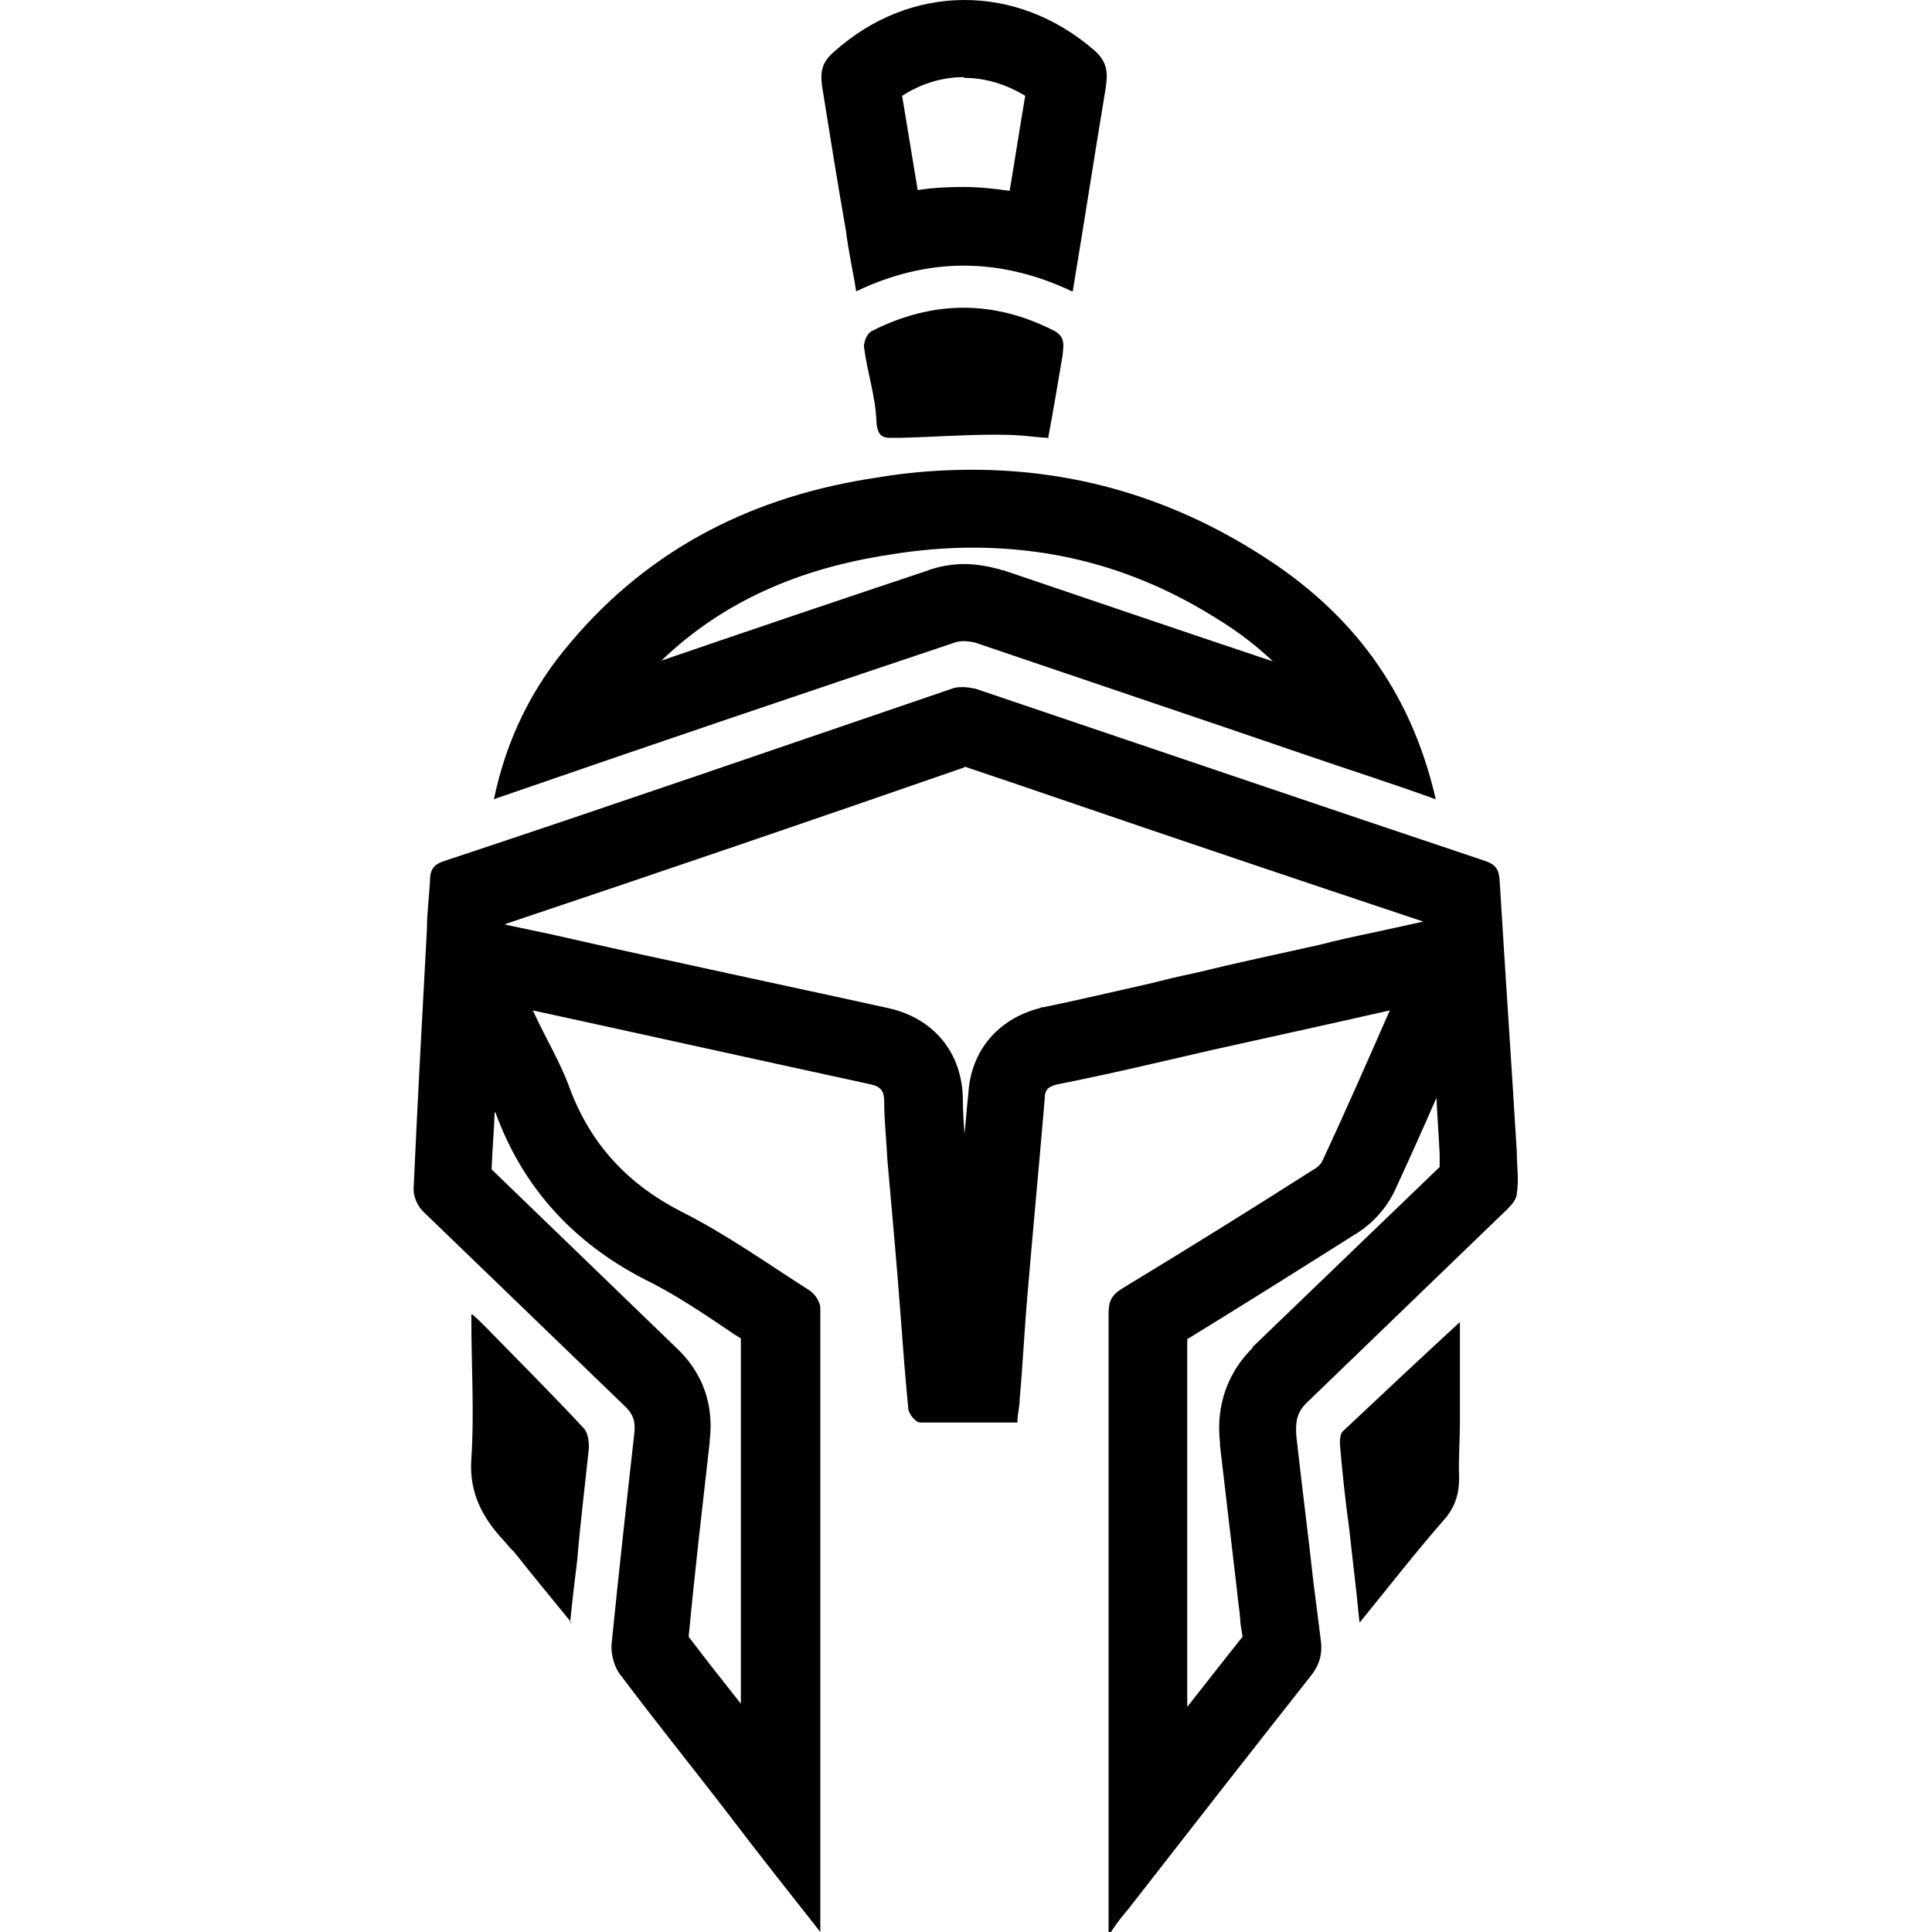
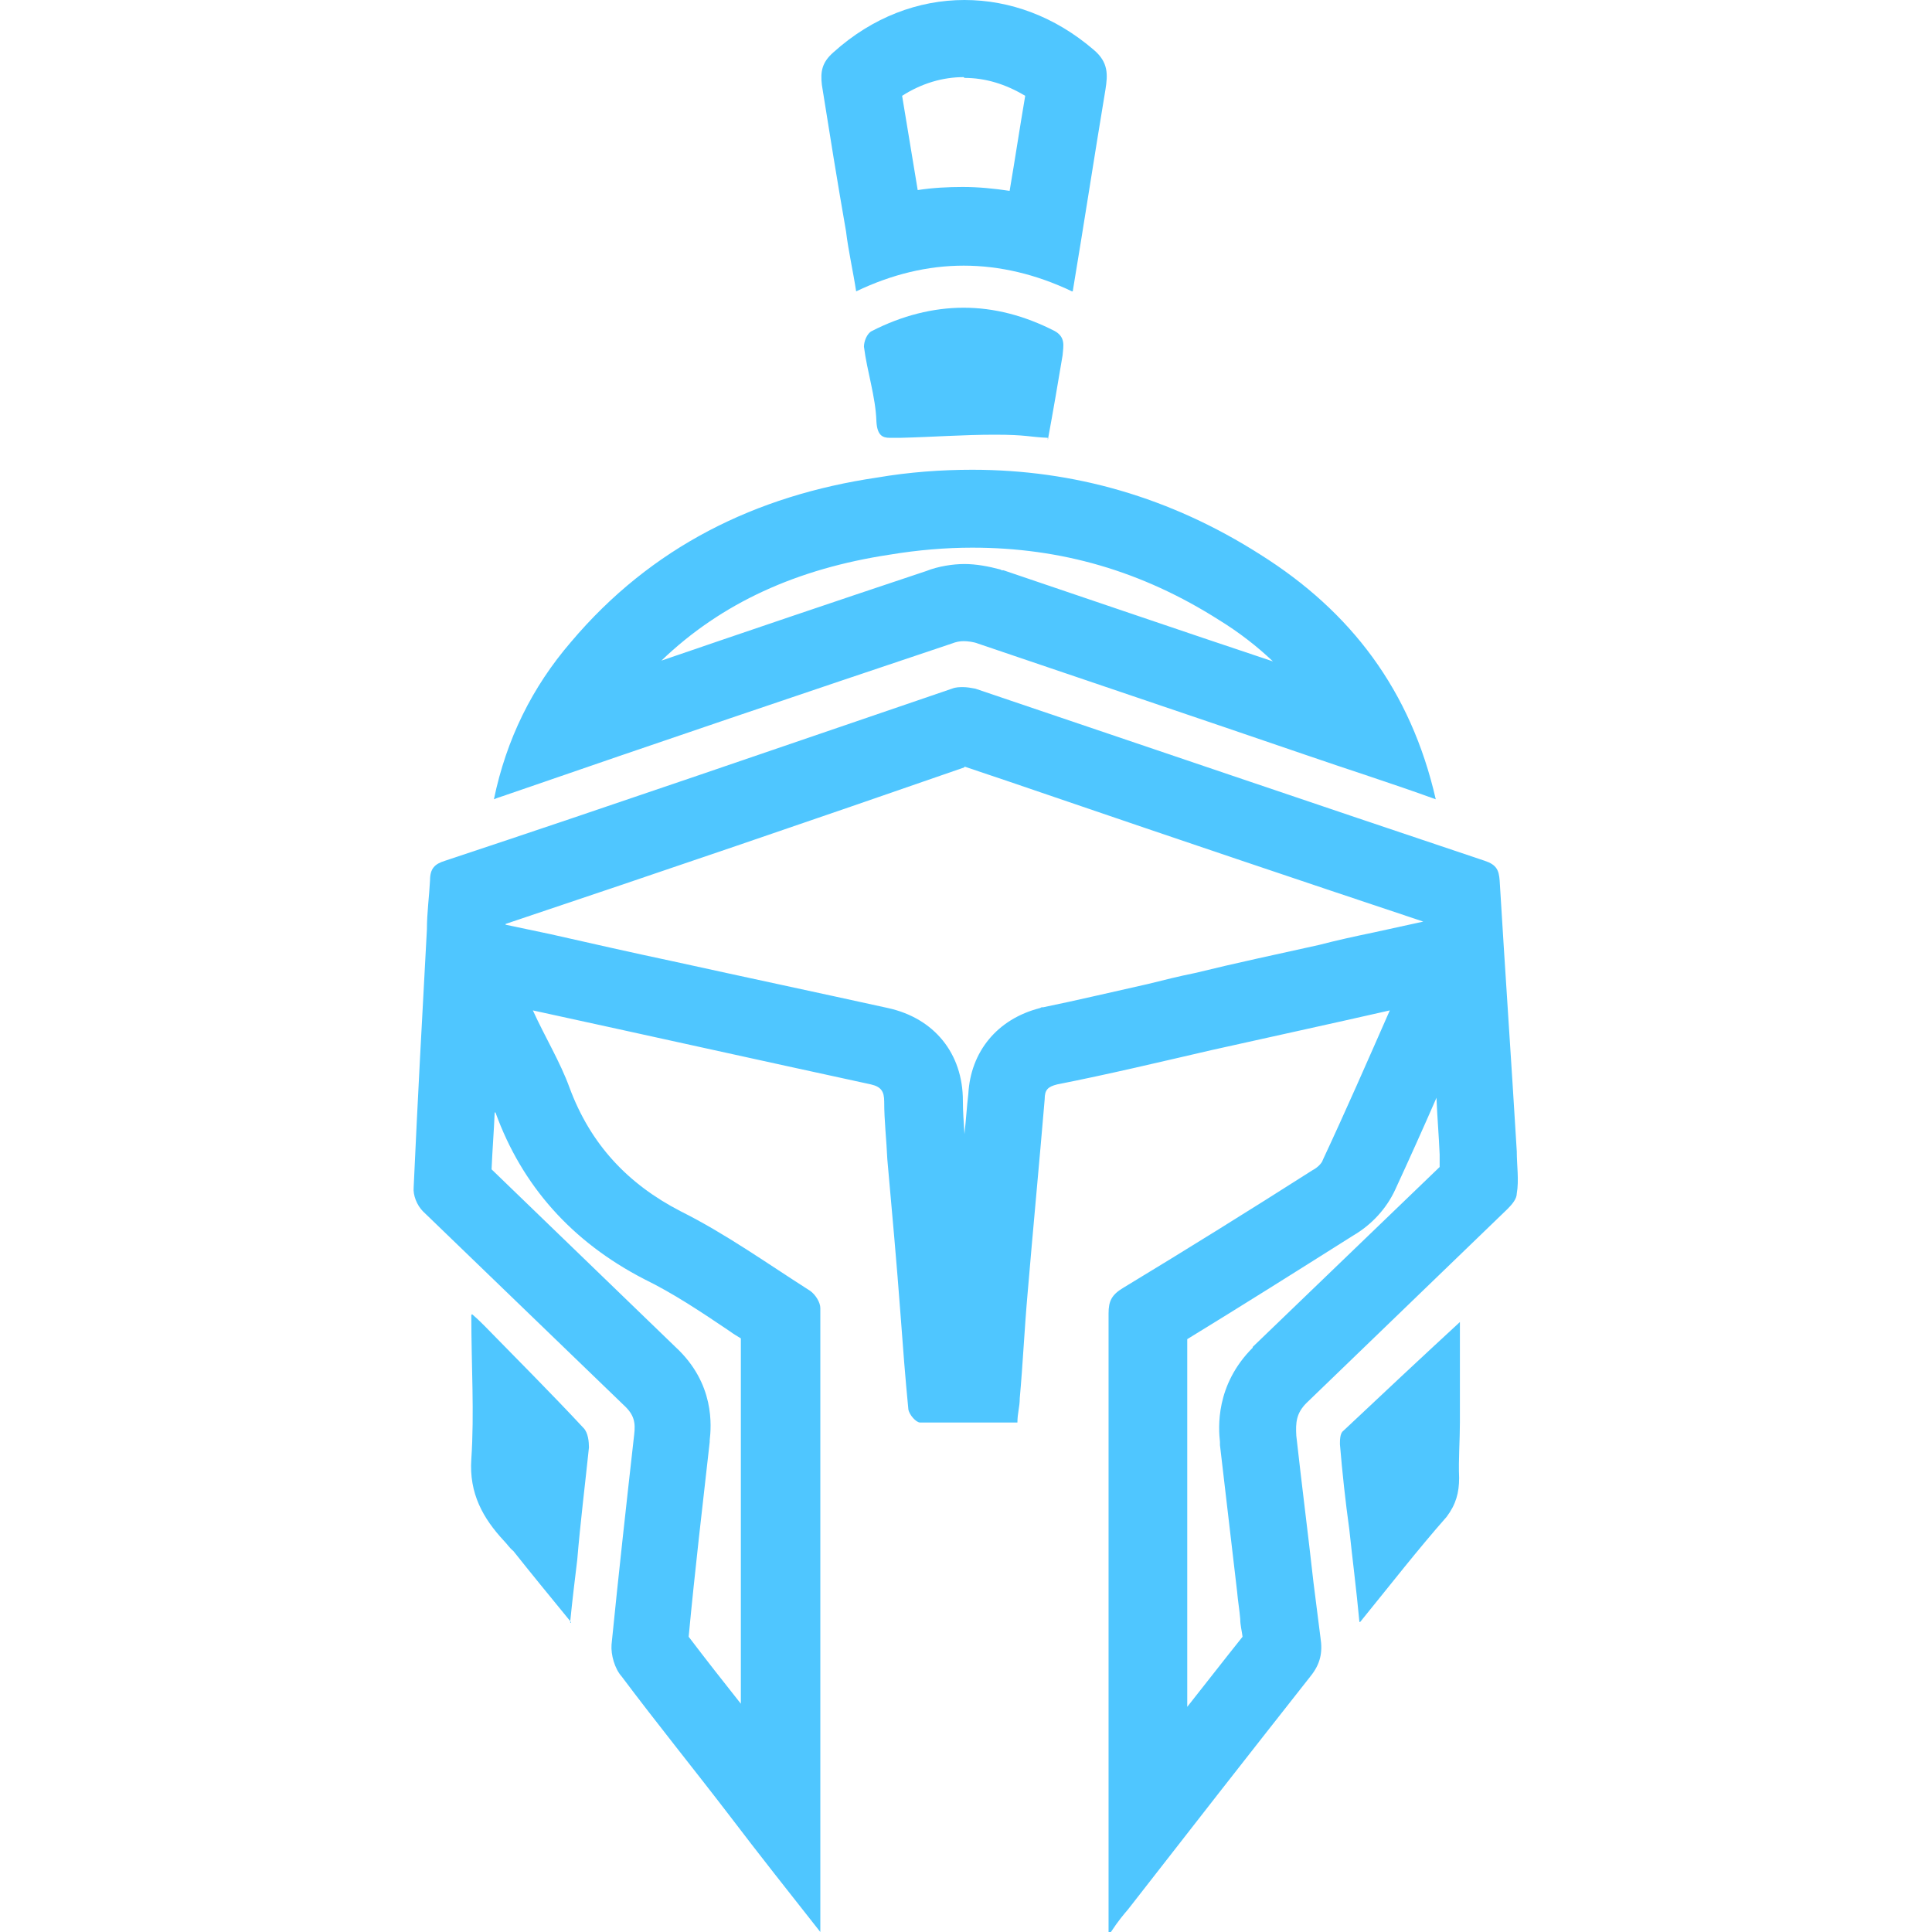
<svg xmlns="http://www.w3.org/2000/svg" id="Layer_1" data-name="Layer 1" version="1.1" viewBox="0 0 248 248">
  <defs>
    <style>
      .cls-1 {
-         fill: #010101;
+         fill: #4fc6ff;
        stroke-width: 0px;
      }
    </style>
  </defs>
  <path class="cls-1" d="M123.8,98.4c3.9,1.3,7.7,2.6,11.5,3.9,15.5,5.3,31.5,10.7,47.4,16l-6.4,1.4c-2.4.5-4.7,1-7,1.6-5.4,1.2-10.6,2.3-15.9,3.6-2,.4-4,.9-6,1.4-4.5,1-9.1,2.1-13.5,3h-.2s-.2.1-.2.1c-5.5,1.4-8.9,5.6-9.2,11-.2,1.7-.3,3.4-.5,5.2,0,0,0,0,0-.1-.1-1.5-.2-2.9-.2-4.2,0-6.1-3.7-10.6-9.6-11.9h0s0,0,0,0c-9.1-2-18.5-4-27.6-6-5.2-1.1-10.5-2.3-15.8-3.5l-5.7-1.2s0,0,0-.1c19.7-6.6,39.6-13.4,58.9-20.1M184.4,141.1c.1,2.4.3,4.7.4,7.1,0,.6,0,1.1,0,1.6l-24,23.1h0c0,0,0,.1,0,.1-4.8,4.8-4.4,10.3-4.2,12.1v.2s0,.2,0,.2l2.2,18.8h0s0,0,0,0c.1,1.2.3,2.3.4,3.5,0,.8.2,1.5.3,2.3-2.4,3-4.8,6.1-7.1,9v-47.2c6.7-4.1,13.7-8.5,21.3-13.3,2.4-1.4,4.3-3.5,5.4-5.9,1.8-3.9,3.6-7.9,5.3-11.8M63.6,142.8h0s0,0,0,0c3.4,9.4,9.8,16.6,19.1,21.4h0s0,0,0,0c3.7,1.8,7.3,4.2,11,6.7.4.3.9.6,1.4.9v46.9c-2.3-2.9-4.5-5.7-6.7-8.6.8-8.5,1.8-17,2.7-25h0c0-.1,0-.2,0-.2.2-1.8.7-7.3-4.4-12l-23.6-22.8c.1-2.4.3-4.9.4-7.3M123.7,88.2c-.5,0-1,0-1.5.2-21.7,7.4-43.4,14.9-65.1,22.1-1.3.4-1.9,1-1.9,2.5-.1,2-.4,4.2-.4,6.3-.6,11.1-1.2,22-1.7,33.1-.1,1,.4,2.3,1.2,3.1,8.6,8.3,17.2,16.6,25.8,24.9,1.3,1.2,1.5,2.2,1.3,3.8-1,8.9-2,17.9-2.9,26.9-.1,1.3.4,3.1,1.3,4.1,4.5,6,9.2,11.8,13.8,17.8,3.8,5,7.6,9.8,11.7,15v-80.1c0-.7-.6-1.7-1.3-2.2-5.5-3.5-10.8-7.3-16.6-10.2-6.8-3.5-11.6-8.6-14.3-15.9-1.2-3.3-3.1-6.4-4.7-9.9,14.7,3.2,29.1,6.4,43.4,9.5,1.3.3,1.7.9,1.7,2.2,0,2.5.3,5,.4,7.4.6,6.7,1.2,13.3,1.7,20,.3,4.1.6,8,1,12.1.1.7,1,1.7,1.5,1.7h12.5c0-1.2.3-2,.3-3.1.4-4.4.6-8.9,1-13.4.7-8.3,1.5-16.7,2.2-25,0-1.2.4-1.6,1.6-1.9,6.6-1.3,13.3-2.9,19.8-4.4,7.6-1.7,15-3.3,22.9-5.1-2.9,6.6-5.7,13-8.6,19.2-.1.4-.7,1-1.3,1.3-8,5.1-16.2,10.2-24.3,15.1-1.5.9-1.9,1.7-1.9,3.3v79.4h.3c1-1.5,1.6-2.2,2.2-2.9,7.7-9.9,15.6-20,23.4-29.9,1.3-1.6,1.6-3.1,1.3-5-.3-2.3-.6-4.8-.9-7.1-.7-6.3-1.5-12.5-2.2-18.8-.1-1.7,0-2.9,1.3-4.2,8.6-8.3,17.2-16.6,25.8-24.9.6-.6,1.2-1.3,1.2-2,.3-1.7,0-3.6,0-5.4-.7-11.6-1.5-23.2-2.2-34.8-.1-1.3-.4-2-1.9-2.5-21.8-7.3-43.5-14.7-65.4-22.1-.5-.1-1.1-.2-1.6-.2h0Z" />
  <path class="cls-1" d="M124.8,70.3c11.4,0,21.8,3,31.7,9.3,2.6,1.6,4.9,3.4,6.9,5.3-6-2-11.9-4-17.8-6-5.6-1.9-11.2-3.8-16.8-5.7h-.2c0,0-.2-.1-.2-.1-1.5-.4-3.1-.7-4.6-.7s-3.4.3-4.9.9c-12.3,4.1-23.5,7.9-34,11.5,7.7-7.4,17.4-11.8,29.3-13.6h0s0,0,0,0c3.6-.6,7.2-.9,10.6-.9M124.8,60.3c-4,0-8.1.3-12.2,1-15.6,2.3-29,8.9-39.3,21.1-5,5.8-8.3,12.5-9.9,20.2.7-.3,1.2-.4,1.7-.6,19.1-6.6,38-13,57.1-19.4.5-.2,1-.3,1.5-.3s1.3.1,1.8.3c14.1,4.8,28.1,9.5,42.1,14.3,5.5,1.9,10.9,3.6,16.7,5.7-3.2-14-10.9-24.1-22.5-31.4-11.6-7.4-24-10.9-37-10.9h0ZM184.4,102.6c0,.1,0,.2,0,.3v-.3s0,0,0,0h0Z" />
  <path class="cls-1" d="M123.8,10h0c2.7,0,5.3.8,7.8,2.3-.7,4.1-1.3,8.1-2,12.2-2-.3-4-.5-6-.5-1.9,0-3.9.1-5.8.4l-2-12.1c2.5-1.6,5.2-2.4,7.9-2.4M123.8,0c-5.9,0-11.8,2.2-16.8,6.7-1.5,1.3-1.7,2.5-1.5,4.2,1,6.3,2,12.5,3.1,18.8.3,2.5.9,5.1,1.3,7.7,4.6-2.2,9.2-3.3,13.8-3.3,4.6,0,9.3,1.1,13.9,3.3h.1c1.5-9,2.8-17.5,4.2-25.9.3-1.9.4-3.5-1.5-5.1C135.4,2.1,129.6,0,123.8,0h0Z" />
  <path class="cls-1" d="M123.7,39.5c-3.9,0-7.9,1-11.8,3-.6.3-1,1.3-1,2,.4,3.2,1.5,6.4,1.6,9.6.1,1.8.8,2.1,1.7,2.1s.9,0,1.4,0c4.1-.1,8-.4,12.1-.4s4.4.3,6.8.4v.3c.7-3.8,1.3-7.3,1.9-10.9.1-1.2.4-2.3-1-3.1-3.9-2-7.8-3-11.7-3h0Z" />
  <path class="cls-1" d="M60.5,168.8c0,6.6.4,12.5,0,18.5-.3,4.4,1.5,7.6,4.2,10.5.4.4.7.9,1.2,1.3,2.3,2.9,4.6,5.7,7.3,9,.3-3,.6-5.4.9-7.9.4-4.8,1-9.6,1.5-14.4,0-.7-.1-1.9-.7-2.5-4.1-4.4-8.4-8.7-12.7-13.1-.4-.4-.9-.9-1.6-1.5h0ZM73.2,208.1c0,0,0,.1,0,.2h.1c0,0,0-.1-.1-.2h0Z" />
  <path class="cls-1" d="M187.4,169.7c-5.1,4.7-10,9.3-15,14-.4.3-.4,1.2-.4,1.7.3,3.6.7,7.3,1.2,10.9.4,3.8.9,7.6,1.3,11.9h.1c3.9-4.8,7.4-9.3,11.1-13.5,1.2-1.6,1.6-3.1,1.6-5-.1-2.3.1-4.8.1-7.1v-13h0Z" />
</svg>
